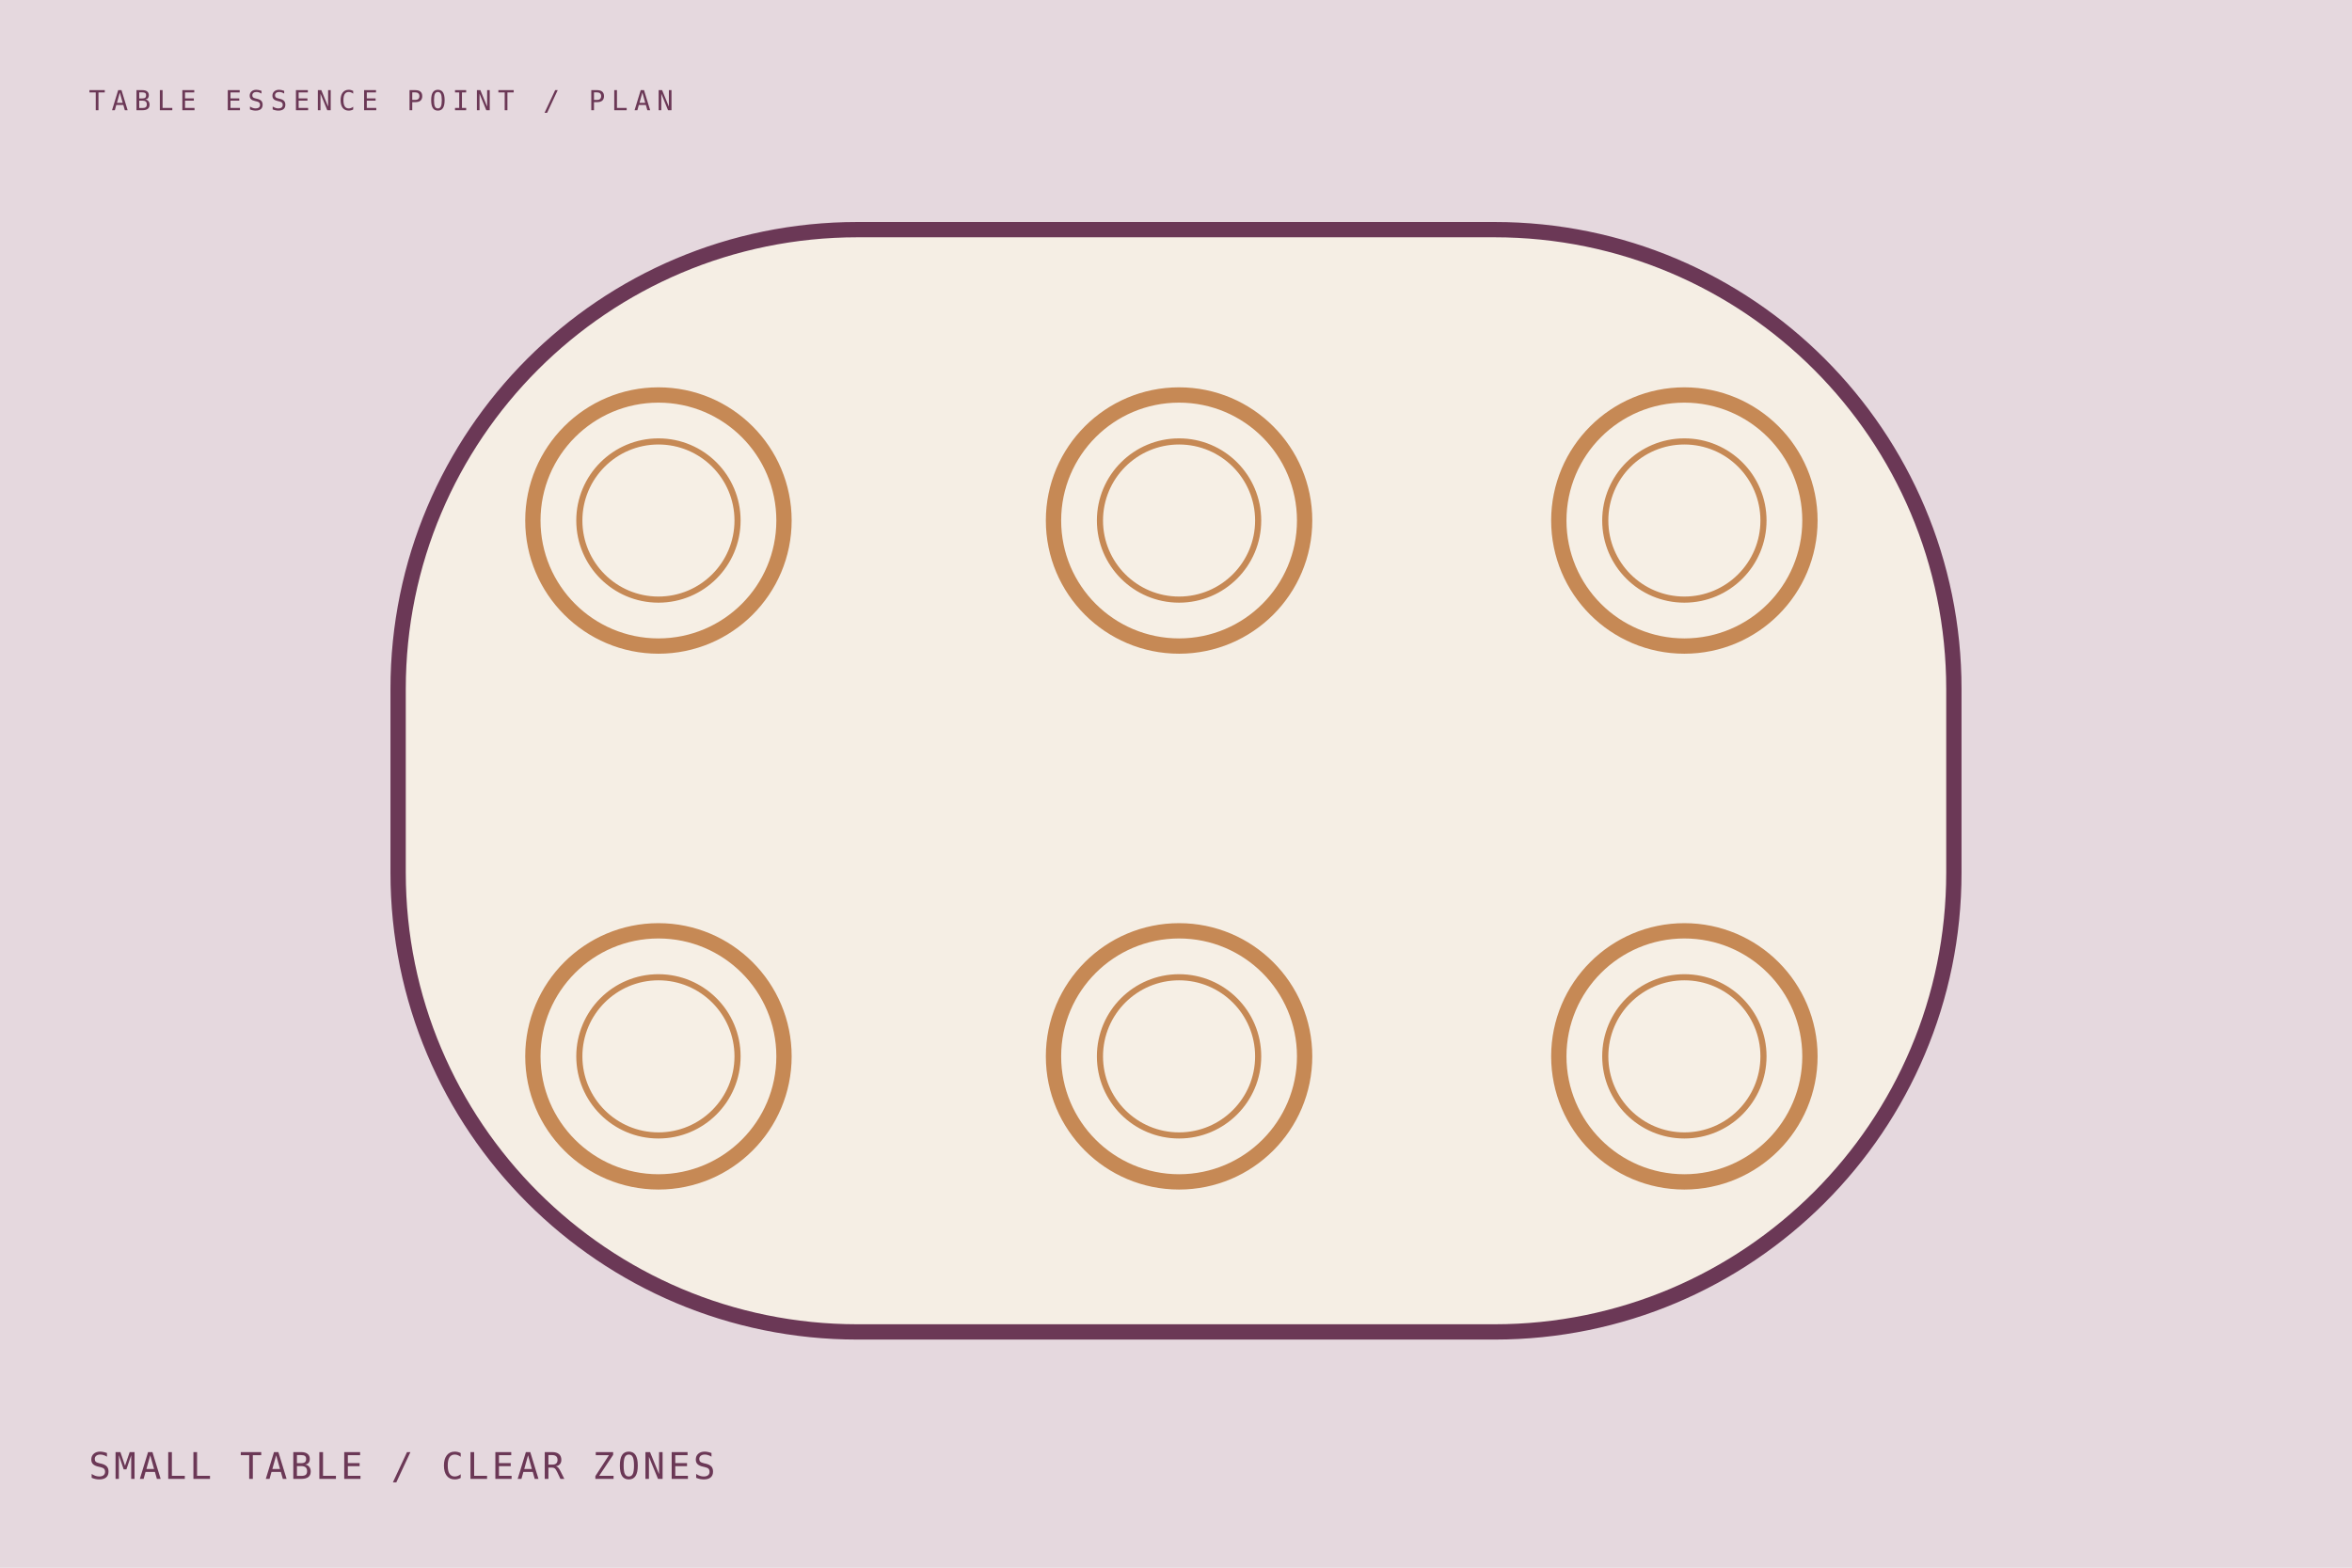
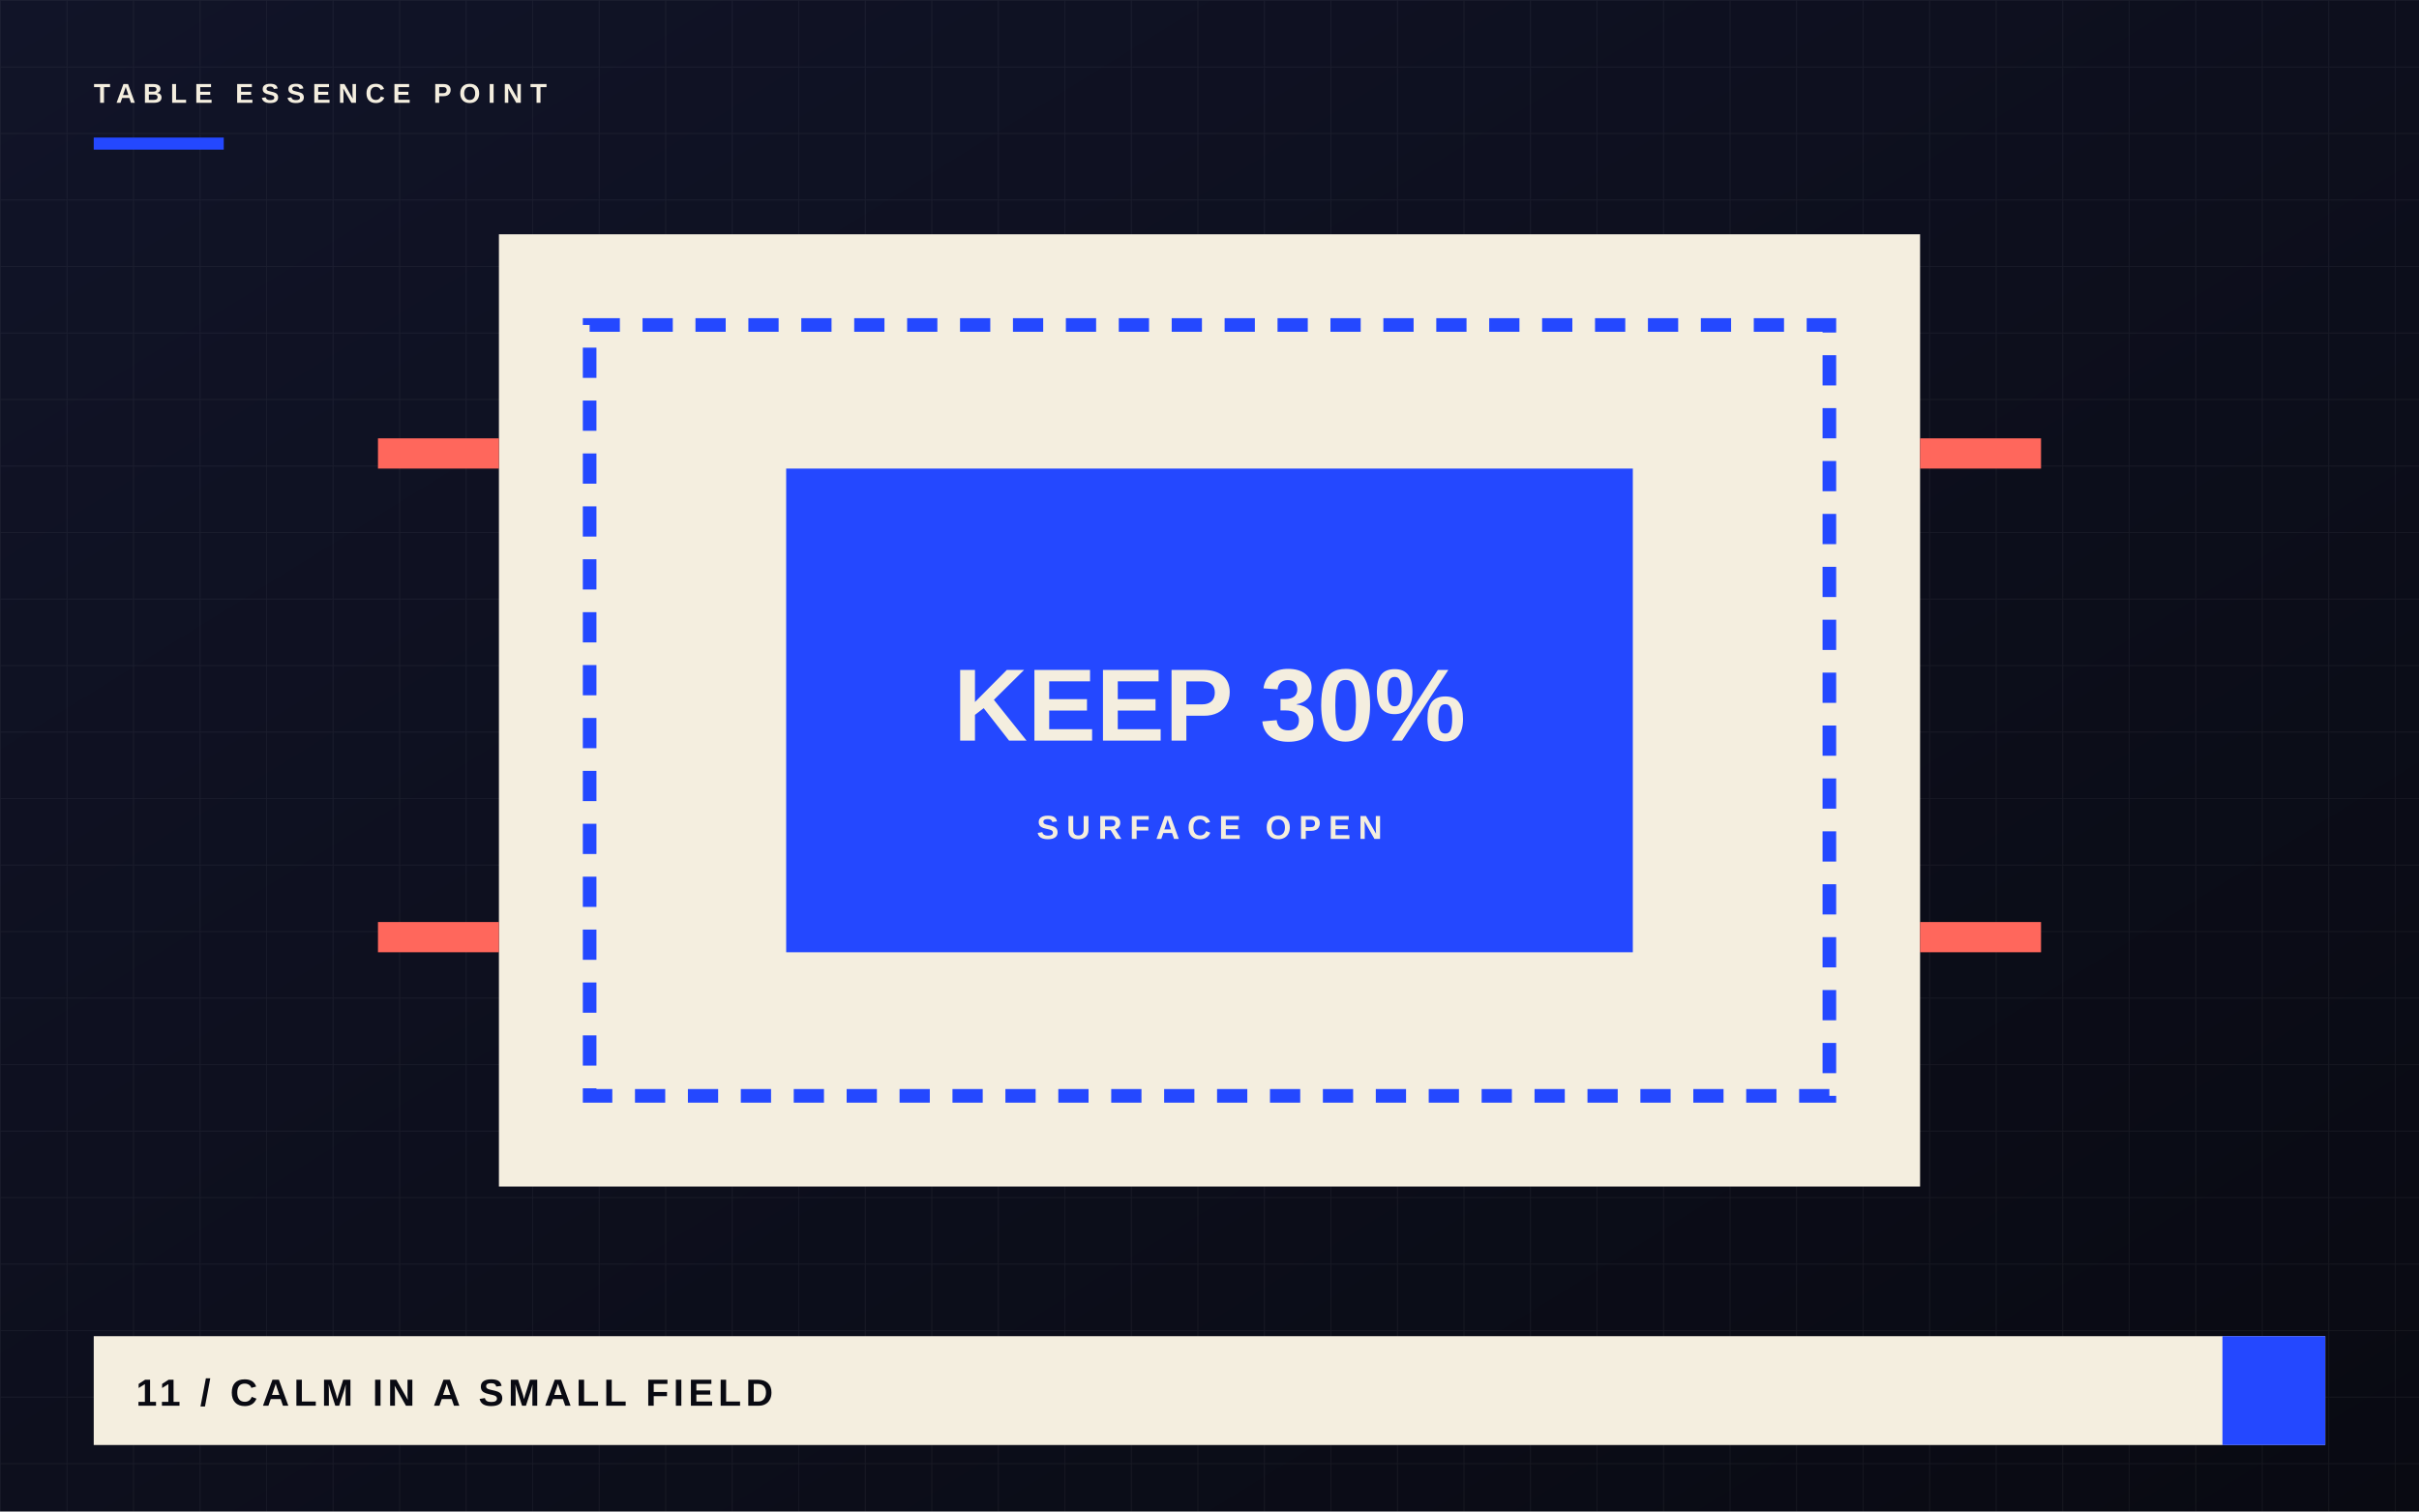
- <svg xmlns="http://www.w3.org/2000/svg" width="1536" height="1024" viewBox="0 0 1536 1024">
-   <rect width="1536" height="1024" fill="#E5D8DE" />
-   <text x="58" y="72" fill="#6B3856" font-family="monospace" font-size="18" letter-spacing="4">TABLE ESSENCE POINT / PLAN</text>
-   <text x="58" y="966" fill="#6B3856" font-family="monospace" font-size="24" letter-spacing="2">SMALL TABLE / CLEAR ZONES</text>
-   <rect x="260" y="150" width="1016" height="720" rx="300" fill="#F5EEE4" stroke="#6B3856" stroke-width="10" />
-   <circle cx="430" cy="340" r="82" fill="#F6EFE5" stroke="#C68955" stroke-width="10" />
-   <circle cx="430" cy="340" r="51.66" fill="none" stroke="#C68955" stroke-width="4" />
-   <circle cx="770" cy="340" r="82" fill="#F6EFE5" stroke="#C68955" stroke-width="10" />
-   <circle cx="770" cy="340" r="51.66" fill="none" stroke="#C68955" stroke-width="4" />
-   <circle cx="1100" cy="340" r="82" fill="#F6EFE5" stroke="#C68955" stroke-width="10" />
-   <circle cx="1100" cy="340" r="51.66" fill="none" stroke="#C68955" stroke-width="4" />
-   <circle cx="430" cy="690" r="82" fill="#F6EFE5" stroke="#C68955" stroke-width="10" />
-   <circle cx="430" cy="690" r="51.66" fill="none" stroke="#C68955" stroke-width="4" />
-   <circle cx="770" cy="690" r="82" fill="#F6EFE5" stroke="#C68955" stroke-width="10" />
-   <circle cx="770" cy="690" r="51.66" fill="none" stroke="#C68955" stroke-width="4" />
-   <circle cx="1100" cy="690" r="82" fill="#F6EFE5" stroke="#C68955" stroke-width="10" />
-   <circle cx="1100" cy="690" r="51.66" fill="none" stroke="#C68955" stroke-width="4" />
+ <svg xmlns="http://www.w3.org/2000/svg" width="1600" height="1000" viewBox="0 0 1600 1000" role="img" aria-labelledby="t d">
+   <defs>
+     <linearGradient id="g" x1="0" y1="0" x2="1" y2="1">
+       <stop stop-color="#111428" />
+       <stop offset="1" stop-color="#090A12" />
+     </linearGradient>
+     <pattern id="grid" width="44" height="44" patternUnits="userSpaceOnUse">
+       <path d="M44 0H0V44" fill="none" stroke="#ffffff" stroke-opacity=".055" />
+     </pattern>
+     <filter id="shadow" x="-20%" y="-20%" width="150%" height="150%">
+       <feDropShadow dx="16" dy="18" stdDeviation="7" flood-color="#000" flood-opacity=".32" />
+     </filter>
+   </defs>
+   <rect width="1600" height="1000" fill="url(#g)" />
+   <rect width="1600" height="1000" fill="url(#grid)" />
+   <text x="62" y="68" fill="#F4EEDF" font-family="Arial,sans-serif" font-size="18" font-weight="700" letter-spacing="5">TABLE ESSENCE POINT</text>
+   <rect x="62" y="91" width="86" height="8" fill="#2448FF" />
+   <rect x="330" y="155" width="940" height="630" fill="#F4EEDF" />
+   <rect x="390" y="215" width="820" height="510" fill="none" stroke="#2448FF" stroke-width="9" stroke-dasharray="20 15" />
+   <rect x="520" y="310" width="560" height="320" fill="#2448FF" />
+   <text x="800" y="490" text-anchor="middle" fill="#F4EEDF" font-family="Arial" font-size="68" font-weight="900">KEEP 30%</text>
+   <text x="800" y="555" text-anchor="middle" fill="#F4EEDF" font-family="Arial" font-size="22" font-weight="800" letter-spacing="5">SURFACE OPEN</text>
+   <path d="M250 300H330M250 620H330M1270 300H1350M1270 620H1350" stroke="#FF675C" stroke-width="20" />
+   <rect x="62" y="884" width="1476" height="72" fill="#F4EEDF" />
+   <text x="90" y="930" fill="#090A12" font-family="Arial,sans-serif" font-size="25" font-weight="800" letter-spacing="3">11 / CALM IN A SMALL FIELD</text>
+   <rect x="1470" y="884" width="68" height="72" fill="#2448FF" />
</svg>
